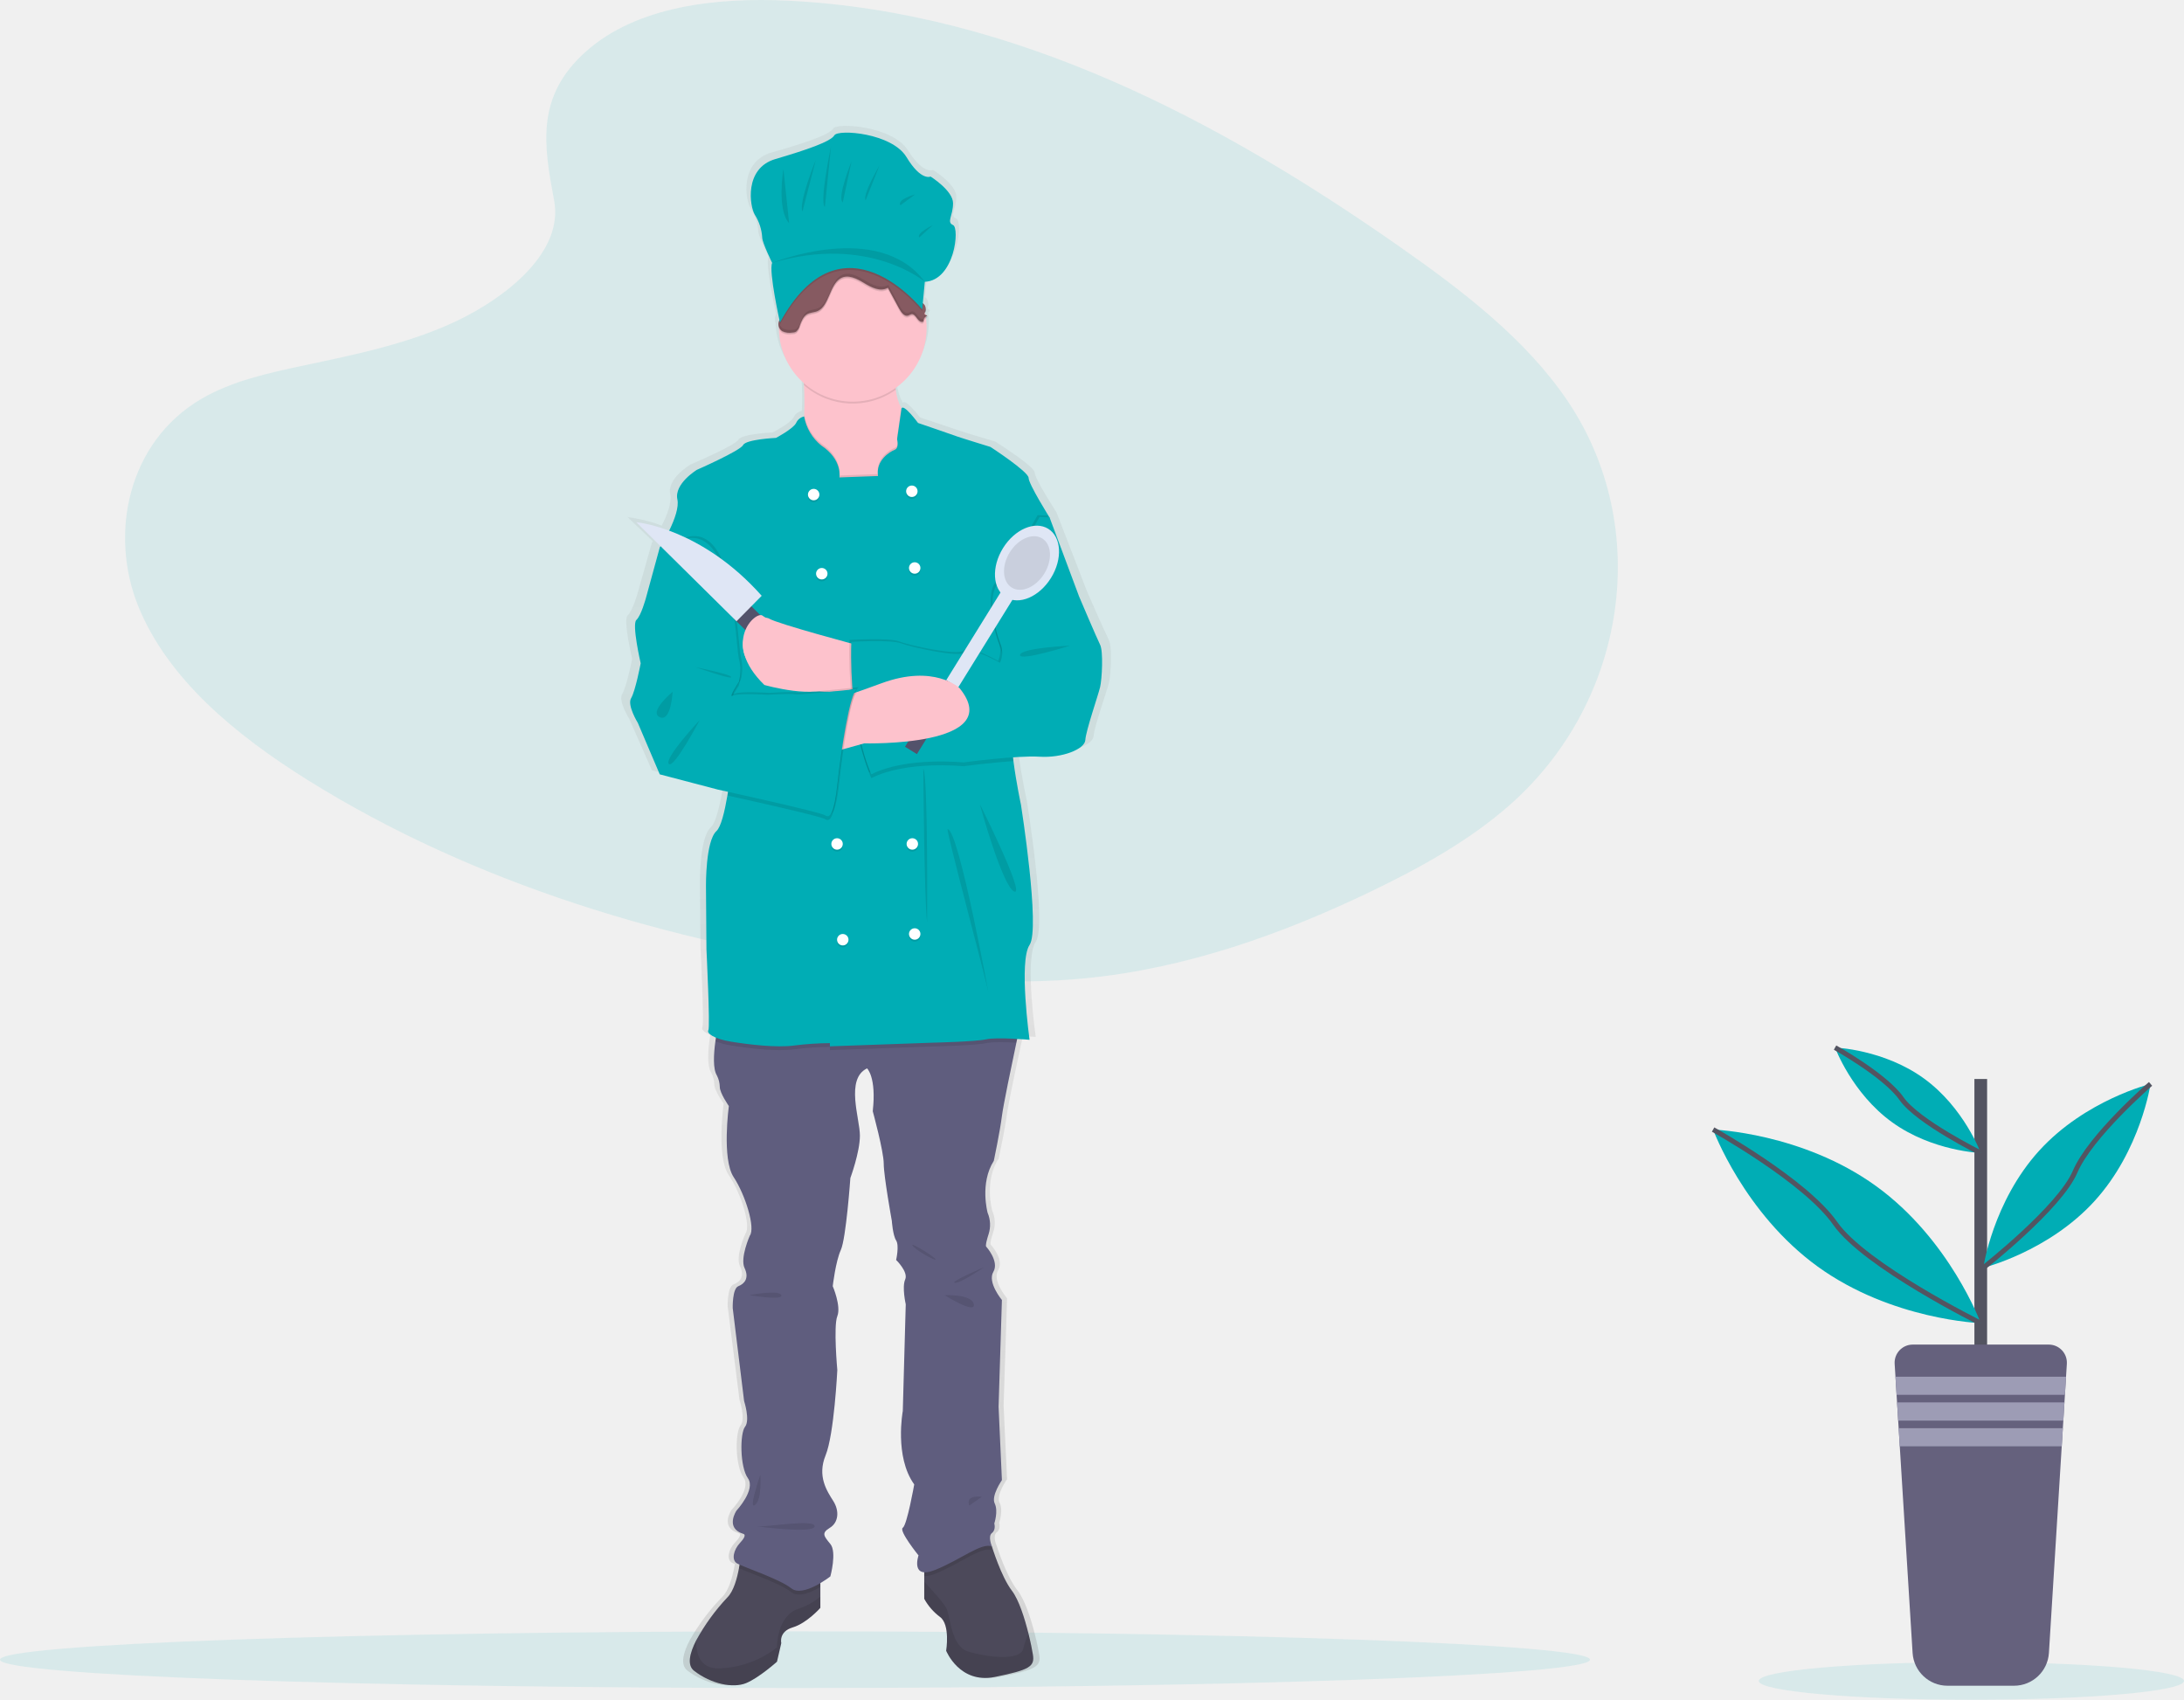
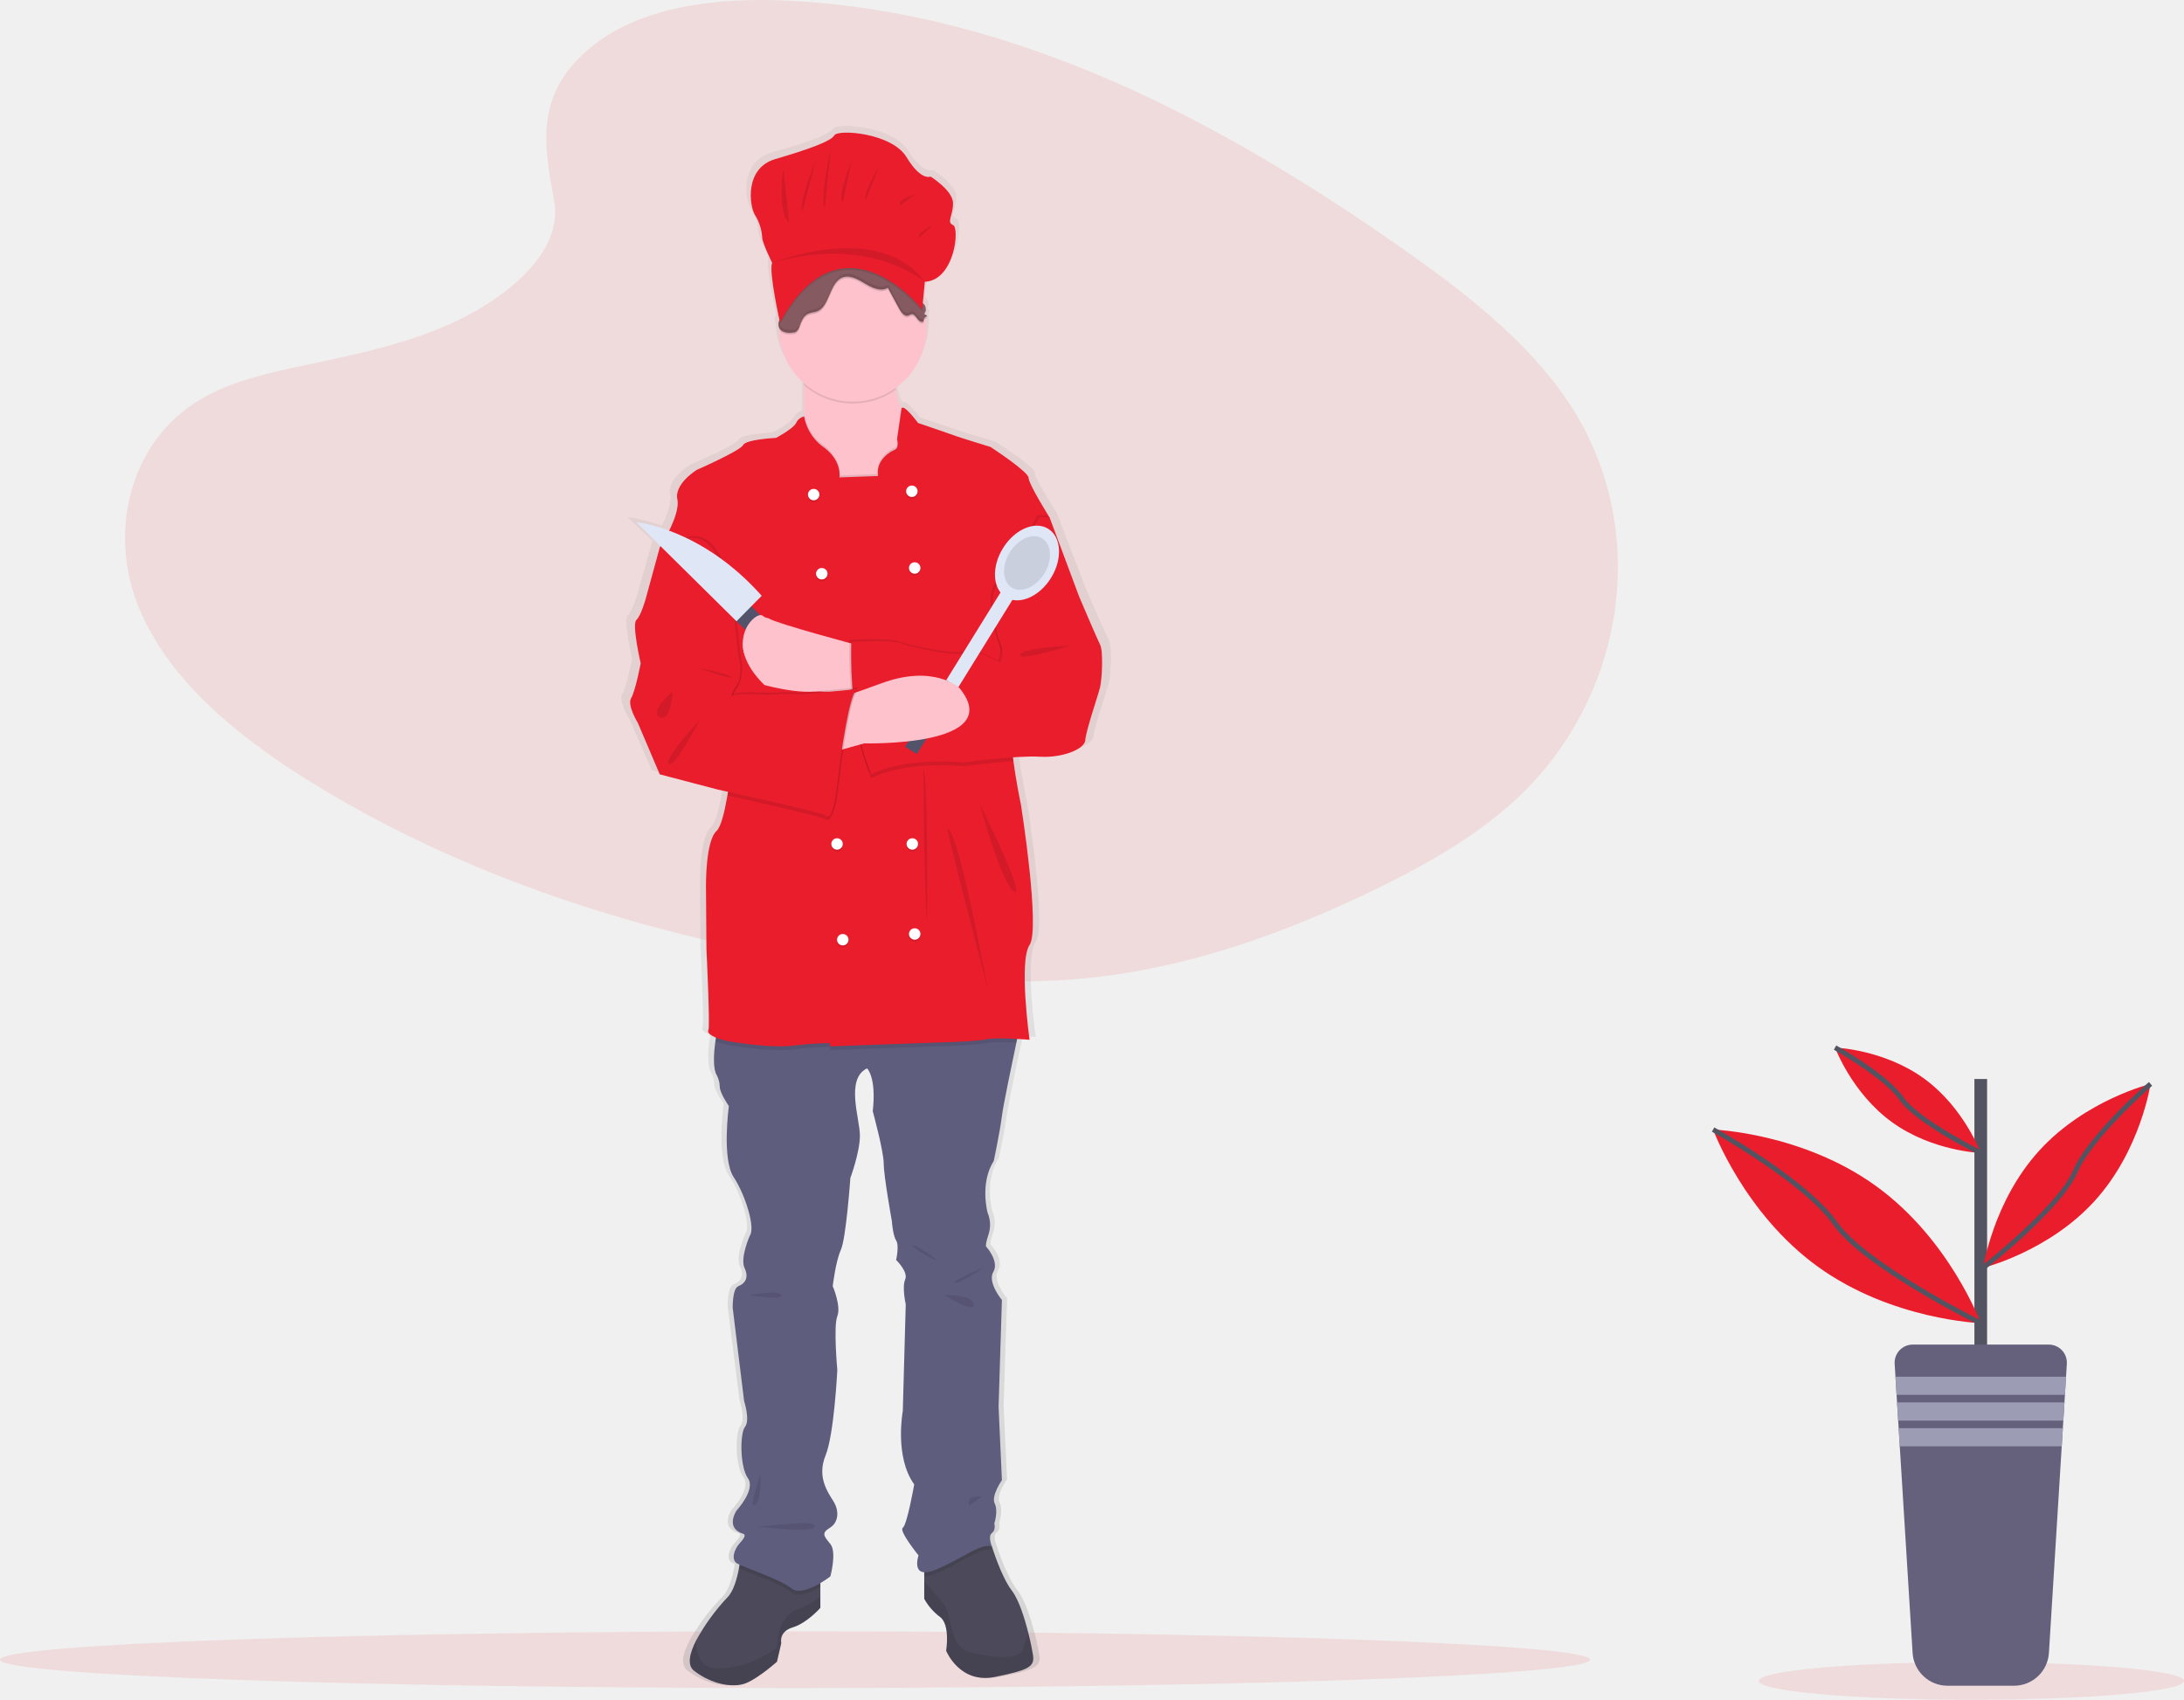
<svg xmlns="http://www.w3.org/2000/svg" id="e76419e8-217f-4623-abeb-e9c3d79c6db7" data-name="Layer 1" width="890.069" height="692.728" viewBox="0 0 890.069 692.728">
  <defs>
    <linearGradient id="ef5d85de-35d2-4357-9719-f86a6844cb01" x1="507.947" y1="790.481" x2="507.947" y2="154.92" gradientUnits="userSpaceOnUse">
      <stop offset="0" stop-color="gray" stop-opacity="0.25" />
      <stop offset="0.535" stop-color="gray" stop-opacity="0.12" />
      <stop offset="1" stop-color="gray" stop-opacity="0.1" />
    </linearGradient>
  </defs>
-   <ellipse cx="324" cy="676.395" rx="324" ry="11.547" fill="#00ADB5" opacity="0.1" />
-   <path d="M393.787,124.6c20.641-18.394,53.041-22.143,82.533-20.678,92.634,4.602,176.254,49.324,248.584,99.91,26.185,18.313,51.965,38.048,68.962,63.266,34.6,51.336,24.337,122.453-23.776,164.745-16.369,14.389-36.213,25.419-56.585,35.198-36.222,17.386-75.305,31.343-116.416,35.316-29.317,2.833-58.995.53-88.14-3.423C427.52,487.89,347.591,463.47,280.598,421.69c-29.383-18.324-57.077-41.106-69.188-70.75s-4.36-67.21,25.643-84.756c12.409-7.257,27.245-10.535,41.77-13.612,21.38-4.53,43.104-8.996,62.398-18.205,19.928-9.512,43.526-27.907,39.58-48.962C376.567,162.813,373.17,142.973,393.787,124.6Z" transform="translate(-154.9654 -103.6359)" fill="#00ADB5" opacity="0.1" />
-   <ellipse cx="803.416" cy="685.062" rx="86.653" ry="7.667" fill="#00ADB5" opacity="0.1" />
+   <ellipse cx="324" cy="676.395" rx="324" ry="11.547" fill="#EA1D2C" opacity="0.1" />
+   <path d="M393.787,124.6c20.641-18.394,53.041-22.143,82.533-20.678,92.634,4.602,176.254,49.324,248.584,99.91,26.185,18.313,51.965,38.048,68.962,63.266,34.6,51.336,24.337,122.453-23.776,164.745-16.369,14.389-36.213,25.419-56.585,35.198-36.222,17.386-75.305,31.343-116.416,35.316-29.317,2.833-58.995.53-88.14-3.423C427.52,487.89,347.591,463.47,280.598,421.69c-29.383-18.324-57.077-41.106-69.188-70.75s-4.36-67.21,25.643-84.756c12.409-7.257,27.245-10.535,41.77-13.612,21.38-4.53,43.104-8.996,62.398-18.205,19.928-9.512,43.526-27.907,39.58-48.962C376.567,162.813,373.17,142.973,393.787,124.6Z" transform="translate(-154.9654 -103.6359)" fill="#EA1D2C" opacity="0.1" />
+   <ellipse cx="803.416" cy="685.062" rx="86.653" ry="7.667" fill="#EA1D2C" opacity="0.1" />
  <path d="M606.904,364.53c-1.411-2.731-8.869-19.702-8.869-19.702l-12.497-32.382s-8.869-13.655-8.869-16.191-16.125-12.68-16.125-12.68-13.102-3.901-14.11-4.292-16.528-5.524-16.528-5.524-6.112-8.037-6.982-5.938l-.001.005c-.032-.053-.064-.099-.096-.154a20.75,20.75,0,0,1-2.33-7.514c-.033-.234-.062-.48-.091-.724a29.911,29.911,0,0,0,13.128-24.628,29.511,29.511,0,0,0-.258-3.828,2.684,2.684,0,0,1,.347-.183c.251-.109.187-.198.003-.29.063-.033.126-.068.19-.095.334-.145.111-.255-.212-.385l.019-.01c.455-.198-.12-.328-.582-.537-.025-.135-.048-.27-.075-.405a2.723,2.723,0,0,0,.185-.804c.041.02.078.042.122.061a3.414,3.414,0,0,0-.008-1.526,2.684,2.684,0,0,1-.105.3,2.547,2.547,0,0,0-1.173-2.309c-.023-.02-.049-.042-.072-.062l.855-8.751c12.605-.596,14.816-22.04,11.941-23.231s0-3.773,0-8.935-9.509-10.921-9.509-10.921-3.98,1.986-10.172-7.942-28.968-11.516-30.516-8.935-11.72,5.957-24.988,9.729-10.836,19.459-8.624,22.834a19.266,19.266,0,0,1,3.096,9.332c0,1.986,4.202,10.325,4.202,10.325-1.325,2.89,2.047,18.721,3.046,23.22-.016.138-.032.276-.046.415-.008.014-.02.025-.028.039a2.119,2.119,0,0,0-.129.226,2.589,2.589,0,0,0-.204,1.492,3.117,3.117,0,0,0,.224,1.631,29.758,29.758,0,0,0,10.552,22.202c.016.271.031.543.046.822.186,3.675.29,8.021.097,12.18-.01.213-.026.421-.037.633a4.759,4.759,0,0,0-3.373,2.66c-1.25,2.403-8.506,6.11-8.506,6.11s-12.699.585-13.908,2.926-19.552,10.144-19.552,10.144-9.675,5.657-8.264,12.094c.737,3.364-1.332,8.589-3.477,12.815a60.857,60.857,0,0,0-13.915-3.47l10.276,9.831c-.215.336-.342.526-.342.526l-5.845,20.678s-2.016,7.218-4.031,8.973,1.814,17.752,1.814,17.752-2.217,11.314-4.031,14.24,2.822,10.144,2.822,10.144l9.272,21.068,24.591,6.242s1.639.347,4.287.914q-.125.755-.255,1.505c-1.185,6.711-2.741,12.883-4.636,14.552-4.636,4.097-4.434,22.433-4.434,22.433l.202,25.945s1.613,31.992.806,33.162c-.509.739.512,1.944,3.207,3.026-.077.482-.153.97-.224,1.468-.758,5.306-1.096,11.361.645,14.037a10.665,10.665,0,0,1,1.209,4.682c0,2.536,3.83,7.803,3.83,7.803s-3.023,21.653,2.016,29.066,9.272,20.873,6.853,23.994c0,0-4.233,9.168-2.217,13.265s0,6.437-2.62,7.413-2.395,8.973-2.395,8.973l4.813,38.039s2.62,7.803.403,10.534-2.217,16.386,1.209,21.068-4.838,13.265-4.838,13.265-5.039,7.218,3.023,9.559c0,0,1.613.39-1.411,3.511s-3.628,7.023-1.613,8.388a9.225,9.225,0,0,0,1.307.649c-.075.462-.156.941-.251,1.45-.774,4.073-2.233,9.379-4.886,11.946a85.16,85.16,0,0,0-13.198,17.588c-2.765,5.244-3.975,10.152-.911,12.453,7.256,5.462,16.528,7.218,21.971,5.072s13.102-8.778,13.102-8.778l1.814-7.608s-1.209-4.682,4.838-6.437,11.691-7.998,11.691-7.998V748.658a42.853,42.853,0,0,0,4.233-2.762s2.822-9.949,0-13.265-3.83-4.487-.202-6.632,4.12-6.827,1.459-10.924c-2.669-4.097-6.902-10.144-3.273-18.727s4.959-34.918,4.959-34.918-1.693-17.947,0-22.043-1.935-12.29-1.935-12.29,1.209-10.144,3.427-14.825,4.031-29.456,4.031-29.456,4.031-10.534,4.031-17.361-6.249-23.214,3.023-27.505c0,0,4.031,3.511,2.419,17.556,0,0,4.636,16.386,4.636,21.458s3.427,23.409,3.427,23.409.403,5.852,1.814,7.998,0,7.998,0,7.998,5.241,4.877,3.83,7.998.242,10.159.242,10.159l-1.25,43.68s-3.628,18.727,4.838,30.041c0,0-3.023,16.581-4.838,17.752s6.652,11.314,6.652,11.314-2.346,6.571,2.419,6.894v10.858a23.198,23.198,0,0,0,6.652,7.413c4.434,3.121,2.62,13.85,2.62,13.85s5.644,13.655,20.56,10.729,16.931-4.292,16.125-9.168c-.29-1.779-.935-4.955-1.862-8.56-1.604-6.266-4.064-13.827-7.006-17.556-4.636-5.876-8.466-18.165-8.466-18.165s-1.814-4.097,0-5.462,1.008-3.901,1.008-3.901,1.766-5.072.177-8.193,3.048-9.559,3.048-9.559l-1.411-30.041,1.411-43.696s-6.249-7.218-3.628-11.509-3.023-10.339-3.023-10.339-.605-.195,1.008-5.072a12.156,12.156,0,0,0-.403-8.778s-3.427-12.094,2.62-21.263c0,0,2.62-12.094,3.427-18.337.556-4.338,4.039-20.545,6.112-30.026q.176-.804.337-1.539c2.985.163,5.242.353,5.242.353s-4.636-32.187,0-38.819-3.628-57.351-3.628-57.351-1.975-8.864-3.193-17.908c-.07-.515-.133-1.03-.197-1.545a97.708,97.708,0,0,1,11.251-.25c9.675.585,19.149-3.121,19.35-6.828s5.442-18.337,6.249-21.653S608.315,367.261,606.904,364.53Z" transform="translate(-154.9654 -103.6359)" fill="url(#ef5d85de-35d2-4357-9719-f86a6844cb01)" />
  <path d="M489.291,740.846v18.063s-5.438,6.215-11.265,7.963-4.661,6.409-4.661,6.409l-1.748,7.575s-7.38,6.604-12.624,8.74-14.178.388-21.17-5.05c-2.952-2.292-1.787-7.178.878-12.399a84.568,84.568,0,0,1,12.718-17.511c2.556-2.556,3.962-7.839,4.708-11.894.552-3.038.73-5.392.73-5.392Z" transform="translate(-154.9654 -103.6359)" fill="#4c495a" />
  <path d="M489.291,754.325v4.584s-5.438,6.215-11.265,7.963-4.661,6.409-4.661,6.409l-1.748,7.575s-7.38,6.604-12.624,8.74-14.178.388-21.17-5.05c-2.952-2.292-1.787-7.178.878-12.399-.124,5.485,1.499,11.646,9.416,11.428a40.104,40.104,0,0,0,23.501-8.546s-.194-12.819,8.74-15.732A27.213,27.213,0,0,0,489.291,754.325Z" transform="translate(-154.9654 -103.6359)" opacity="0.1" />
  <path d="M560.376,787.071c-14.372,2.913-19.811-10.682-19.811-10.682s1.748-10.682-2.525-13.79a22.92,22.92,0,0,1-6.409-7.38V737.35l17.48-12.43,9.462,8.375.637.559s3.69,12.236,8.157,18.086c2.836,3.714,5.205,11.242,6.751,17.48.894,3.589,1.515,6.751,1.795,8.522C576.691,782.798,574.748,784.157,560.376,787.071Z" transform="translate(-154.9654 -103.6359)" fill="#4c495a" />
  <path d="M560.376,787.071c-14.372,2.913-19.811-10.682-19.811-10.682s1.748-10.682-2.525-13.79a22.92,22.92,0,0,1-6.409-7.38v-6.922c2.774,2.929,8.002,8.6,9.128,11.001,1.554,3.302,1.748,15.343,8.934,17.48s21.17,4.079,22.335-1.36a30.3,30.3,0,0,1,2.09-5.998c.894,3.589,1.515,6.751,1.795,8.522C576.691,782.798,574.748,784.157,560.376,787.071Z" transform="translate(-154.9654 -103.6359)" opacity="0.1" />
  <path d="M456.856,737.35l32.435,3.496v9.548c-3.659,2.167-8.903,4.467-11.848,2.105-4.351-3.48-17.286-7.901-21.318-9.758C456.677,739.704,456.856,737.35,456.856,737.35Z" transform="translate(-154.9654 -103.6359)" opacity="0.1" />
  <path d="M559.211,735.408c-4.467-1.554-12.43,5.244-22.918,9.517a10.917,10.917,0,0,1-4.661,1.041v-8.616l17.48-12.43,9.462,8.375A11.814,11.814,0,0,0,559.211,735.408Z" transform="translate(-154.9654 -103.6359)" opacity="0.1" />
  <path d="M570.67,521.57s-.614,2.859-1.492,7.007c-1.997,9.439-5.353,25.575-5.889,29.895-.777,6.215-3.302,18.257-3.302,18.257-5.827,9.128-2.525,21.17-2.525,21.17a12.468,12.468,0,0,1,.388,8.74c-1.554,4.856-.971,5.05-.971,5.05s5.438,6.021,2.913,10.294,3.496,11.459,3.496,11.459l-1.36,43.506,1.36,29.91s-4.467,6.409-2.937,9.517-.171,8.157-.171,8.157.777,2.525-.971,3.884,0,5.438,0,5.438c-4.467-1.554-12.43,5.244-22.918,9.517s-6.992-5.827-6.992-5.827-8.157-10.1-6.409-11.265,4.661-17.674,4.661-17.674c-8.157-11.265-4.661-29.91-4.661-29.91l1.204-43.49s-1.593-7.007-.233-10.115-3.69-7.963-3.69-7.963,1.36-5.827,0-7.963-1.748-7.963-1.748-7.963-3.302-18.257-3.302-23.307-4.467-21.364-4.467-21.364c1.554-13.984-2.331-17.48-2.331-17.48-8.934,4.273-2.913,20.587-2.913,27.385s-3.884,17.286-3.884,17.286-1.748,24.666-3.884,29.327-3.302,14.761-3.302,14.761,3.496,8.157,1.865,12.236,0,21.947,0,21.947-1.282,26.22-4.778,34.766.583,14.567,3.154,18.645c2.564,4.079,2.09,8.74-1.406,10.876s-2.525,3.302.194,6.604,0,13.207,0,13.207-11.071,8.74-15.926,4.856-20.393-8.934-22.335-10.294-1.36-5.244,1.554-8.352,1.36-3.496,1.36-3.496c-7.769-2.331-2.913-9.517-2.913-9.517s7.963-8.546,4.661-13.207-3.302-18.257-1.165-20.976-.388-10.488-.388-10.488l-4.638-37.873s-.218-7.963,2.307-8.934,4.467-3.302,2.525-7.38,2.136-13.207,2.136-13.207c2.331-3.108-1.748-16.509-6.604-23.889s-1.942-28.939-1.942-28.939-3.69-5.244-3.69-7.769a10.883,10.883,0,0,0-1.165-4.661c-1.678-2.665-1.352-8.693-.622-13.976.707-5.112,1.787-9.525,1.787-9.525Z" transform="translate(-154.9654 -103.6359)" fill="#5f5d7e" />
  <path d="M532.602,301.517l-38.262,8.934s-18.839-15.926-14.178-24.472c1.6-2.937,2.307-7.948,2.548-13.246.186-4.141.085-8.468-.093-12.127-.272-5.291-.707-9.198-.707-9.198s39.233-22.141,37.873,0a56.554,56.554,0,0,0,.256,11.063,21.15,21.15,0,0,0,2.245,7.481c2.098,3.737,4.685,3.791,4.685,3.791Z" transform="translate(-154.9654 -103.6359)" fill="#fdc2cc" />
  <path d="M520.04,262.471a30.092,30.092,0,0,1-37.423-1.865c-.272-5.291-.707-9.198-.707-9.198s39.233-22.141,37.873,0A56.554,56.554,0,0,0,520.04,262.471Z" transform="translate(-154.9654 -103.6359)" opacity="0.1" />
  <circle cx="347.533" cy="133.594" r="30.104" fill="#fdc2cc" />
  <path d="M532.602,301.517l-38.262,8.934s-18.839-15.926-14.178-24.472c1.6-2.937,2.307-7.948,2.548-13.246a19.519,19.519,0,0,0,6.969,11.692c8.74,5.827,7.38,13.013,7.38,13.013l15.732-.583c-.971-6.409,4.856-9.905,6.798-10.682s.971-4.273.971-4.273l1.725-11.949c2.098,3.737,4.685,3.791,4.685,3.791Z" transform="translate(-154.9654 -103.6359)" opacity="0.1" />
  <path d="M570.67,521.57s-.614,2.859-1.492,7.007c-4.226-.225-9.812-.388-12.298.179-4.273.971-21.364,1.36-21.364,1.36L493.175,531.615v-1.305a124.839,124.839,0,0,0-14.567.971c-7.186.971-18.451-.388-25.637-1.554a27.605,27.605,0,0,1-6.448-1.74c.707-5.112,1.787-9.525,1.787-9.525Z" transform="translate(-154.9654 -103.6359)" opacity="0.1" />
-   <path d="M567.368,398.239c-.614,3.628-.163,9.641.614,15.577,1.173,9.004,3.076,17.83,3.076,17.83s7.963,50.498,3.496,57.101,0,38.65,0,38.65-13.401-1.165-17.674-.194-21.364,1.36-21.364,1.36l-42.34,1.499v-1.305a124.839,124.839,0,0,0-14.567.971c-7.186.971-18.451-.388-25.637-1.554s-10.1-3.496-9.323-4.661-.777-33.018-.777-33.018l-.194-25.831s-.194-18.257,4.273-22.335c1.826-1.663,3.325-7.808,4.467-14.489,1.639-9.672,2.525-20.471,2.525-20.471L424.421,328.32l-.583-1.554s8.546-13.207,7.186-19.616,7.963-12.042,7.963-12.042,17.674-7.769,18.839-10.1,13.401-2.913,13.401-2.913,6.992-3.69,8.196-6.083a4.594,4.594,0,0,1,3.255-2.649,19.56,19.56,0,0,0,7,11.84c8.74,5.827,7.38,13.013,7.38,13.013l15.732-.583c-.971-6.409,4.856-9.905,6.798-10.682s.971-4.273.971-4.273l1.818-12.578c.839-2.09,6.728,5.912,6.728,5.912s14.955,5.112,15.926,5.5,13.596,4.273,13.596,4.273,15.538,10.1,15.538,12.624,8.546,16.12,8.546,16.12-.101.544-.287,1.538C580.451,326.774,568.79,389.888,567.368,398.239Z" transform="translate(-154.9654 -103.6359)" fill="#00ADB5" />
+   <path d="M567.368,398.239c-.614,3.628-.163,9.641.614,15.577,1.173,9.004,3.076,17.83,3.076,17.83s7.963,50.498,3.496,57.101,0,38.65,0,38.65-13.401-1.165-17.674-.194-21.364,1.36-21.364,1.36l-42.34,1.499v-1.305a124.839,124.839,0,0,0-14.567.971c-7.186.971-18.451-.388-25.637-1.554s-10.1-3.496-9.323-4.661-.777-33.018-.777-33.018l-.194-25.831s-.194-18.257,4.273-22.335c1.826-1.663,3.325-7.808,4.467-14.489,1.639-9.672,2.525-20.471,2.525-20.471L424.421,328.32l-.583-1.554s8.546-13.207,7.186-19.616,7.963-12.042,7.963-12.042,17.674-7.769,18.839-10.1,13.401-2.913,13.401-2.913,6.992-3.69,8.196-6.083a4.594,4.594,0,0,1,3.255-2.649,19.56,19.56,0,0,0,7,11.84c8.74,5.827,7.38,13.013,7.38,13.013l15.732-.583c-.971-6.409,4.856-9.905,6.798-10.682s.971-4.273.971-4.273l1.818-12.578c.839-2.09,6.728,5.912,6.728,5.912s14.955,5.112,15.926,5.5,13.596,4.273,13.596,4.273,15.538,10.1,15.538,12.624,8.546,16.12,8.546,16.12-.101.544-.287,1.538C580.451,326.774,568.79,389.888,567.368,398.239Z" transform="translate(-154.9654 -103.6359)" fill="#EA1D2C" />
  <path d="M505.217,366.775s-33.6-8.934-36.902-11.071-22.724,10.294.971,27.191c0,0,28.974,6.021,36.726,0S505.217,366.775,505.217,366.775Z" transform="translate(-154.9654 -103.6359)" fill="#fdc2cc" />
  <path d="M577.856,313.559l4.079.194,12.042,32.241s7.186,16.897,8.546,19.616.777,13.984,0,17.286-5.827,17.868-6.021,21.559-9.323,7.38-18.645,6.798-31.075,2.331-31.075,2.331-23.231-2.428-37.485,4.856c0,0-9.128-18.839-8.157-53.994,0,0,16.12-.971,20.199.583s23.889,6.021,26.414,3.69,13.984,4.273,13.984,4.273a9.843,9.843,0,0,0,0-8.157c-1.942-4.661-5.244-19.228-.971-23.889S577.856,313.559,577.856,313.559Z" transform="translate(-154.9654 -103.6359)" opacity="0.1" />
  <path d="M567.982,413.816c-9.641.653-20.424,2.098-20.424,2.098s-23.229-2.432-37.485,4.856c0,0-9.128-18.839-8.157-53.994,0,0,16.12-.971,20.199.583s23.889,6.021,26.414,3.69,13.984,4.273,13.984,4.273a9.843,9.843,0,0,0,0-8.157c-1.942-4.661-5.244-19.228-.971-23.889s17.091-27.385,17.091-27.385l3.791.179c-1.973,10.706-13.634,73.82-15.056,82.171C566.754,401.867,567.205,407.88,567.982,413.816Z" transform="translate(-154.9654 -103.6359)" opacity="0.1" />
-   <path d="M578.633,314.336l4.079.194,12.042,32.241s7.186,16.897,8.546,19.616.777,13.984,0,17.286-5.827,17.868-6.021,21.559-9.323,7.38-18.645,6.798-31.075,2.331-31.075,2.331-23.231-2.428-37.485,4.856c0,0-9.128-18.839-8.157-53.994,0,0,16.12-.971,20.199.583s23.889,6.021,26.414,3.69,13.984,4.273,13.984,4.273a9.843,9.843,0,0,0,0-8.157c-1.942-4.661-5.244-19.228-.971-23.889S578.633,314.336,578.633,314.336Z" transform="translate(-154.9654 -103.6359)" fill="#00ADB5" />
+   <path d="M578.633,314.336l4.079.194,12.042,32.241s7.186,16.897,8.546,19.616.777,13.984,0,17.286-5.827,17.868-6.021,21.559-9.323,7.38-18.645,6.798-31.075,2.331-31.075,2.331-23.231-2.428-37.485,4.856c0,0-9.128-18.839-8.157-53.994,0,0,16.12-.971,20.199.583s23.889,6.021,26.414,3.69,13.984,4.273,13.984,4.273a9.843,9.843,0,0,0,0-8.157c-1.942-4.661-5.244-19.228-.971-23.889S578.633,314.336,578.633,314.336Z" transform="translate(-154.9654 -103.6359)" fill="#EA1D2C" />
  <rect x="550.676" y="339.718" width="5.7" height="51.3" transform="translate(676.8311 863.7699) rotate(-148.2348)" fill="#dfe6f5" />
  <ellipse cx="573.51" cy="333.092" rx="16.416" ry="11.514" transform="translate(-166.5723 541.7095) rotate(-58.23485)" fill="#dfe6f5" />
  <ellipse cx="573.51" cy="333.092" rx="11.783" ry="8.265" transform="translate(-166.5723 541.7095) rotate(-58.23485)" opacity="0.1" />
  <rect x="531.771" y="379.939" width="5.7" height="31.92" transform="translate(625.7809 910.3072) rotate(-148.2348)" fill="#53526b" />
  <path d="M495.312,409.893l11.848-3.302s58.461,1.554,38.844-22.53c0,0-10.294-9.905-31.852-1.942s-27.579,8.934-27.579,8.934Z" transform="translate(-154.9654 -103.6359)" fill="#fdc2cc" />
  <circle cx="331.606" cy="202.348" r="2.331" opacity="0.1" />
  <circle cx="371.616" cy="200.989" r="2.331" opacity="0.1" />
  <circle cx="331.606" cy="201.571" r="2.331" fill="#fff" />
  <circle cx="334.908" cy="234.589" r="2.331" opacity="0.1" />
  <circle cx="372.781" cy="232.258" r="2.331" opacity="0.1" />
  <circle cx="334.908" cy="233.812" r="2.331" fill="#fff" />
  <circle cx="371.81" cy="344.726" r="2.331" opacity="0.1" />
  <circle cx="341.137" cy="344.726" r="2.331" opacity="0.1" />
  <circle cx="371.81" cy="343.949" r="2.331" fill="#fff" />
  <circle cx="343.467" cy="383.751" r="2.331" opacity="0.1" />
  <circle cx="372.781" cy="381.42" r="2.331" opacity="0.1" />
  <circle cx="343.467" cy="382.974" r="2.331" fill="#fff" />
  <circle cx="341.137" cy="343.949" r="2.331" fill="#fff" />
  <circle cx="372.781" cy="380.643" r="2.331" fill="#fff" />
  <circle cx="371.616" cy="200.212" r="2.331" fill="#fff" />
  <circle cx="372.781" cy="231.481" r="2.331" fill="#fff" />
  <path d="M531.243,416.885s.388,53.217,1.554,62.734C532.797,479.618,533.22,419.393,531.243,416.885Z" transform="translate(-154.9654 -103.6359)" opacity="0.1" />
  <path d="M541.148,441.551c-.801,0,15.926,62.345,16.703,66.812S545.809,441.551,541.148,441.551Z" transform="translate(-154.9654 -103.6359)" opacity="0.1" />
  <path d="M554.355,431.451c0,.583,9.323,33.795,13.984,35.543S554.355,431.451,554.355,431.451Z" transform="translate(-154.9654 -103.6359)" opacity="0.1" />
  <path d="M591.063,366.775s-19.811.883-20.393,3.743S591.063,366.775,591.063,366.775Z" transform="translate(-154.9654 -103.6359)" opacity="0.1" />
  <path d="M556.103,620.04s-14.178,6.021-12.042,6.409S556.103,620.04,556.103,620.04Z" transform="translate(-154.9654 -103.6359)" opacity="0.1" />
  <path d="M526.776,611.106c-.552-1.242,9.517,5.05,9.517,5.827S527.553,612.854,526.776,611.106Z" transform="translate(-154.9654 -103.6359)" opacity="0.1" />
  <path d="M539.983,631.499s11.071-.559,11.848,3.702S539.983,631.499,539.983,631.499Z" transform="translate(-154.9654 -103.6359)" opacity="0.1" />
  <path d="M460.352,631.475s12.042-2.355,13.013,0S460.352,631.475,460.352,631.475Z" transform="translate(-154.9654 -103.6359)" opacity="0.1" />
  <path d="M464.819,704.721s.79,9.905-2.13,12.236S464.819,704.721,464.819,704.721Z" transform="translate(-154.9654 -103.6359)" opacity="0.1" />
  <path d="M463.348,725.697c3.801.388,23.806-3.108,23.612,0S463.348,725.697,463.348,725.697Z" transform="translate(-154.9654 -103.6359)" opacity="0.1" />
  <path d="M555.132,713.655s-6.823-1.049-5.159,3.554Z" transform="translate(-154.9654 -103.6359)" opacity="0.1" />
  <path d="M428.305,325.989h-3.69l-5.632,20.587s-1.942,7.186-3.884,8.934,1.748,17.674,1.748,17.674-2.136,11.265-3.884,14.178,2.719,10.1,2.719,10.1l8.934,20.976,23.695,6.215s41.758,9.128,43.7,10.488,3.69-.583,5.05-13.207,5.05-37.096,7.963-38.262c0,0-23.307,2.525-25.249,2.136s-11.265.194-11.265.194-12.236-.777-14.178.388,2.525-5.641,2.525-5.641a18.731,18.731,0,0,0,0-9.508C455.496,365.999,454.72,306.567,428.305,325.989Z" transform="translate(-154.9654 -103.6359)" opacity="0.1" />
  <path d="M504.246,386.003c-2.913,1.165-6.604,25.637-7.963,38.262s-3.108,14.567-5.05,13.207c-1.577-1.103-29.413-7.334-39.815-9.633,1.639-9.672,2.525-20.471,2.525-20.471L424.421,328.32h3.108c26.414-19.422,27.191,40.01,28.551,45.254a18.736,18.736,0,0,1,0,9.509s-4.467,6.806-2.525,5.64,14.178-.388,14.178-.388,9.323-.583,11.265-.194S504.246,386.003,504.246,386.003Z" transform="translate(-154.9654 -103.6359)" opacity="0.1" />
-   <path d="M427.529,326.766h-3.69l-5.632,20.587s-1.942,7.186-3.884,8.934,1.748,17.674,1.748,17.674-2.136,11.265-3.884,14.178,2.719,10.1,2.719,10.1l8.934,20.976,23.695,6.215s41.758,9.128,43.7,10.488,3.69-.583,5.05-13.207,5.05-37.096,7.963-38.262c0,0-23.307,2.525-25.249,2.136s-11.265.194-11.265.194-12.236-.777-14.178.388,2.525-5.641,2.525-5.641a18.731,18.731,0,0,0,0-9.508C454.72,366.775,453.943,307.344,427.529,326.766Z" transform="translate(-154.9654 -103.6359)" fill="#00ADB5" />
+   <path d="M427.529,326.766h-3.69l-5.632,20.587s-1.942,7.186-3.884,8.934,1.748,17.674,1.748,17.674-2.136,11.265-3.884,14.178,2.719,10.1,2.719,10.1l8.934,20.976,23.695,6.215s41.758,9.128,43.7,10.488,3.69-.583,5.05-13.207,5.05-37.096,7.963-38.262c0,0-23.307,2.525-25.249,2.136s-11.265.194-11.265.194-12.236-.777-14.178.388,2.525-5.641,2.525-5.641a18.731,18.731,0,0,0,0-9.508C454.72,366.775,453.943,307.344,427.529,326.766Z" transform="translate(-154.9654 -103.6359)" fill="#EA1D2C" />
  <path d="M440.153,397.074s-10.682,20.199-12.624,17.868S440.153,397.074,440.153,397.074Z" transform="translate(-154.9654 -103.6359)" opacity="0.1" />
  <path d="M429.082,385.572s-9.905,8.2-5.244,10.337S429.082,385.572,429.082,385.572Z" transform="translate(-154.9654 -103.6359)" opacity="0.1" />
  <path d="M438.405,375.515c.777.194,14.372,2.894,14.567,4.069S438.405,375.515,438.405,375.515Z" transform="translate(-154.9654 -103.6359)" opacity="0.1" />
  <path d="M532.688,233.236a2.002,2.002,0,0,0-1.328,2.082c-.792.699-1.903-.124-2.548-1.018-.653-.886-1.391-1.981-2.377-1.857a8.534,8.534,0,0,0-1.36.567c-1.554.497-2.867-1.328-3.737-2.929q-2.272-4.207-4.545-8.406c-3.038,1.764-6.627-.085-9.641-1.911s-6.604-3.682-9.649-1.919c-4.467,2.579-4.63,11.179-9.261,13.3-1.492.684-3.224.536-4.607,1.476-1.367.932-2.105,2.727-2.719,4.444a4.707,4.707,0,0,1-1.523,2.509,3.345,3.345,0,0,1-1.569.381,6.732,6.732,0,0,1-4.04-.567,3.414,3.414,0,0,1-1.398-4.04,2.114,2.114,0,0,1,.124-.225,14.137,14.137,0,0,0,1.336-1.919c.466-1.235-.202-2.672-.054-4.009.241-2.284,2.657-3.488,3.069-5.733.171-.878-.008-1.818.155-2.704a2.458,2.458,0,0,1,.093-.342l-1.422.979c1.593-1.857,2.393-4.436,3.558-6.689a20.6,20.6,0,0,1,12.57-10.232c5.065-1.476,10.418-1.072,15.53.179a51.14,51.14,0,0,1,13.821,5.695,13.715,13.715,0,0,1,4.024,3.271,25.192,25.192,0,0,1,2.385,4.405c1.507,3.123,5.625,6.013,2.346,6.448-2.727.365-.241,2.276,1.189,3.566a3.708,3.708,0,0,1,.823.901,3.226,3.226,0,0,1-.171,3.115C531.212,232.755,533.449,232.895,532.688,233.236Z" transform="translate(-154.9654 -103.6359)" opacity="0.1" />
  <path d="M532.688,232.46a2.002,2.002,0,0,0-1.328,2.082c-.792.699-1.903-.124-2.548-1.018-.653-.886-1.391-1.981-2.377-1.857a8.533,8.533,0,0,0-1.36.567c-1.554.497-2.867-1.328-3.737-2.929q-2.272-4.207-4.545-8.406c-3.038,1.764-6.627-.085-9.641-1.911s-6.604-3.682-9.649-1.919c-4.467,2.579-4.63,11.179-9.261,13.3-1.492.684-3.224.536-4.607,1.476-1.367.932-2.105,2.727-2.719,4.444a4.707,4.707,0,0,1-1.523,2.509,3.345,3.345,0,0,1-1.569.381,6.733,6.733,0,0,1-4.04-.567,3.414,3.414,0,0,1-1.398-4.04,2.114,2.114,0,0,1,.124-.225,14.137,14.137,0,0,0,1.336-1.919c.466-1.235-.202-2.672-.054-4.009.241-2.284,2.657-3.488,3.069-5.733.171-.878-.008-1.818.155-2.704a2.458,2.458,0,0,1,.093-.342l-1.422.979c1.593-1.857,2.393-4.436,3.558-6.689a20.6,20.6,0,0,1,12.57-10.232c5.065-1.476,10.418-1.072,15.53.179a51.14,51.14,0,0,1,13.821,5.695,13.715,13.715,0,0,1,4.024,3.271,25.192,25.192,0,0,1,2.385,4.405c1.507,3.123,5.625,6.013,2.346,6.448-2.727.365-.241,2.276,1.189,3.566a3.708,3.708,0,0,1,.823.901,3.226,3.226,0,0,1-.171,3.115C531.212,231.978,533.449,232.118,532.688,232.46Z" transform="translate(-154.9654 -103.6359)" fill="#865a61" />
  <path d="M531.111,227.262l-.311,3.271s-32.598-41.315-57.956,5.337c0,0-.124-.567-.334-1.523a14.137,14.137,0,0,0,1.336-1.919c.466-1.235-.202-2.672-.054-4.009.241-2.284,2.657-3.488,3.069-5.733.171-.878-.008-1.818.155-2.704a2.458,2.458,0,0,1,.093-.342l-1.422.979c1.593-1.857,2.393-4.436,3.558-6.689a20.6,20.6,0,0,1,12.57-10.232c5.065-1.476,10.418-1.072,15.53.179a51.14,51.14,0,0,1,13.821,5.695,13.715,13.715,0,0,1,4.024,3.271,25.192,25.192,0,0,1,2.385,4.405c1.507,3.123,5.625,6.013,2.346,6.448C527.195,224.061,529.681,225.973,531.111,227.262Z" transform="translate(-154.9654 -103.6359)" opacity="0.1" />
  <g opacity="0.1">
    <path d="M531.915,232.036a1.574,1.574,0,0,0-.37,1.345c-.792.699-1.903-.124-2.548-1.018-.653-.886-1.391-1.981-2.377-1.857a8.533,8.533,0,0,0-1.36.567c-1.554.497-2.867-1.328-3.737-2.929q-2.272-4.207-4.545-8.406c-3.038,1.764-6.627-.085-9.641-1.911s-6.604-3.682-9.649-1.919c-4.467,2.579-4.63,11.179-9.261,13.3-1.492.684-3.224.536-4.607,1.476-1.367.932-2.105,2.727-2.719,4.444a4.707,4.707,0,0,1-1.523,2.509,3.345,3.345,0,0,1-1.569.381,6.733,6.733,0,0,1-4.04-.567,3.634,3.634,0,0,1-1.514-2.136,3.493,3.493,0,0,0,1.514,3.689,6.732,6.732,0,0,0,4.04.567,3.345,3.345,0,0,0,1.569-.381,4.707,4.707,0,0,0,1.523-2.509c.614-1.717,1.352-3.512,2.719-4.444,1.383-.94,3.115-.792,4.607-1.476,4.63-2.121,4.793-10.721,9.261-13.3,3.045-1.764,6.635.093,9.649,1.919s6.604,3.675,9.641,1.911q2.272,4.195,4.545,8.406c.87,1.6,2.183,3.426,3.737,2.929a8.533,8.533,0,0,1,1.36-.567c.987-.124,1.725.971,2.377,1.857.645.893,1.756,1.717,2.548,1.018a2.002,2.002,0,0,1,1.328-2.082C533.479,232.581,532.191,232.436,531.915,232.036Z" transform="translate(-154.9654 -103.6359)" />
    <path d="M529.374,224.275a2.813,2.813,0,0,1,.734-.185c1.445-.192,1.452-.862.879-1.817a2.272,2.272,0,0,1-.879.264C528.548,222.745,528.696,223.46,529.374,224.275Z" transform="translate(-154.9654 -103.6359)" />
    <path d="M532.351,230.782a3.51,3.51,0,0,0-.008-1.519,2.241,2.241,0,0,1-.394.855C531.706,230.427,532.005,230.626,532.351,230.782Z" transform="translate(-154.9654 -103.6359)" />
    <path d="M474.023,228.544c-.017.089-.035.177-.045.269a8.912,8.912,0,0,0,.152,2.088A7.349,7.349,0,0,0,474.023,228.544Z" transform="translate(-154.9654 -103.6359)" />
    <path d="M477.177,219.066a11.268,11.268,0,0,1-1.303,1.947l1.254-.863A8.688,8.688,0,0,1,477.177,219.066Z" transform="translate(-154.9654 -103.6359)" />
  </g>
-   <path d="M472.843,235.093s-4.688-20.956-3.196-24.316c0,0-4.048-8.303-4.048-10.28a19.631,19.631,0,0,0-2.983-9.292c-2.131-3.361-4.475-18.979,8.31-22.735s22.586-7.117,24.078-9.687,23.438-.988,29.405,8.896,9.802,7.908,9.802,7.908,9.162,5.733,9.162,10.873-2.77,7.71,0,8.896.639,22.537-11.506,23.13l-1.065,11.269S498.199,188.437,472.843,235.093Z" transform="translate(-154.9654 -103.6359)" fill="#00ADB5" />
+   <path d="M472.843,235.093s-4.688-20.956-3.196-24.316c0,0-4.048-8.303-4.048-10.28a19.631,19.631,0,0,0-2.983-9.292c-2.131-3.361-4.475-18.979,8.31-22.735s22.586-7.117,24.078-9.687,23.438-.988,29.405,8.896,9.802,7.908,9.802,7.908,9.162,5.733,9.162,10.873-2.77,7.71,0,8.896.639,22.537-11.506,23.13l-1.065,11.269S498.199,188.437,472.843,235.093Z" transform="translate(-154.9654 -103.6359)" fill="#EA1D2C" />
  <path d="M474.239,172.554s-2.816,16.509,2.331,22.044Z" transform="translate(-154.9654 -103.6359)" opacity="0.1" />
  <path d="M487.446,168.767s-7.186,17.674-5.438,21.073Z" transform="translate(-154.9654 -103.6359)" opacity="0.1" />
  <path d="M493.661,163.134s-4.856,23.015-2.525,24.86Z" transform="translate(-154.9654 -103.6359)" opacity="0.1" />
  <path d="M502.012,169.349s-6.021,14.761-3.593,16.8Z" transform="translate(-154.9654 -103.6359)" opacity="0.1" />
  <path d="M513.374,171.097s-7.089,12.042-5.632,14.178Z" transform="translate(-154.9654 -103.6359)" opacity="0.1" />
  <path d="M527.941,182.848s-7.575,2.039-6.021,4.467Z" transform="translate(-154.9654 -103.6359)" opacity="0.1" />
  <path d="M535.127,195.375s-6.798,3.302-5.535,5.05Z" transform="translate(-154.9654 -103.6359)" opacity="0.1" />
  <path d="M469.647,210.777s43.419-17.636,62.218,7.71C531.865,218.487,509.045,199.085,469.647,210.777Z" transform="translate(-154.9654 -103.6359)" opacity="0.1" />
  <polygon points="298.991 252.052 305.041 245.932 322.146 262.84 316.096 268.961 300.365 253.411 298.991 252.052" fill="#53526b" />
  <path d="M414.267,316.454s26.479,2.253,51.124,29.993l-10.272,10.391Z" transform="translate(-154.9654 -103.6359)" fill="#dfe6f5" />
  <path d="M493.69,366.053s-25.45-9.278-27.951-11.496-17.212,10.689.736,28.236c0,0,21.947,6.252,27.818,0S493.69,366.053,493.69,366.053Z" transform="translate(-154.9654 -103.6359)" fill="#fdc2cc" />
  <rect x="804.65" y="439.739" width="5.175" height="116.436" fill="#535461" />
  <path d="M997.292,659.457l-.328,5.244-.457,7.4-.19,3.088-.457,7.409-.198,3.088-.457,7.4-5.218,84.187a14.258,14.258,0,0,1-14.231,13.377h-27.108a14.251,14.251,0,0,1-14.222-13.377l-5.227-84.187-.457-7.4-.19-3.088-.466-7.409-.19-3.088-.457-7.4-.328-5.244a7.386,7.386,0,0,1,7.374-7.84h55.441A7.38,7.38,0,0,1,997.292,659.457Z" transform="translate(-154.9654 -103.6359)" fill="#65617d" />
  <polygon points="841.999 561.065 841.542 568.465 772.931 568.465 772.474 561.065 841.999 561.065" fill="#9d9cb5" />
  <polygon points="841.352 571.553 840.895 578.962 773.587 578.962 773.121 571.553 841.352 571.553" fill="#9d9cb5" />
  <polygon points="840.697 582.049 840.24 589.449 774.234 589.449 773.777 582.049 840.697 582.049" fill="#9d9cb5" />
-   <path d="M919.541,587.017c30.12,21.788,42.661,55.869,42.661,55.869s-36.294-1.244-66.414-23.032-42.661-55.869-42.661-55.869S889.421,565.229,919.541,587.017Z" transform="translate(-154.9654 -103.6359)" fill="#00ADB5" />
+   <path d="M919.541,587.017c30.12,21.788,42.661,55.869,42.661,55.869s-36.294-1.244-66.414-23.032-42.661-55.869-42.661-55.869S889.421,565.229,919.541,587.017Z" transform="translate(-154.9654 -103.6359)" fill="#EA1D2C" />
  <path d="M853.127,563.985s37.671,20.911,49.756,38.222,59.319,40.679,59.319,40.679" transform="translate(-154.9654 -103.6359)" fill="none" stroke="#535461" stroke-miterlimit="10" stroke-width="2" />
-   <path d="M938.982,543.117c16.394,11.859,23.22,30.409,23.22,30.409s-19.754-.677-36.149-12.536-23.22-30.409-23.22-30.409S922.588,531.258,938.982,543.117Z" transform="translate(-154.9654 -103.6359)" fill="#00ADB5" />
+   <path d="M938.982,543.117c16.394,11.859,23.22,30.409,23.22,30.409s-19.754-.677-36.149-12.536-23.22-30.409-23.22-30.409S922.588,531.258,938.982,543.117Z" transform="translate(-154.9654 -103.6359)" fill="#EA1D2C" />
  <path d="M902.833,530.581s20.504,11.382,27.082,20.804,32.287,22.141,32.287,22.141" transform="translate(-154.9654 -103.6359)" fill="none" stroke="#535461" stroke-miterlimit="10" stroke-width="2" />
-   <path d="M986.026,572.582c-18.83,20.697-22.814,47.739-22.814,47.739s26.547-6.514,45.377-27.21,22.814-47.739,22.814-47.739S1004.856,551.886,986.026,572.582Z" transform="translate(-154.9654 -103.6359)" fill="#00ADB5" />
+   <path d="M986.026,572.582c-18.83,20.697-22.814,47.739-22.814,47.739s26.547-6.514,45.377-27.21,22.814-47.739,22.814-47.739S1004.856,551.886,986.026,572.582Z" transform="translate(-154.9654 -103.6359)" fill="#EA1D2C" />
  <path d="M1031.402,545.372s-24.528,21.215-30.762,35.832-37.429,39.117-37.429,39.117" transform="translate(-154.9654 -103.6359)" fill="none" stroke="#535461" stroke-miterlimit="10" stroke-width="2" />
</svg>
